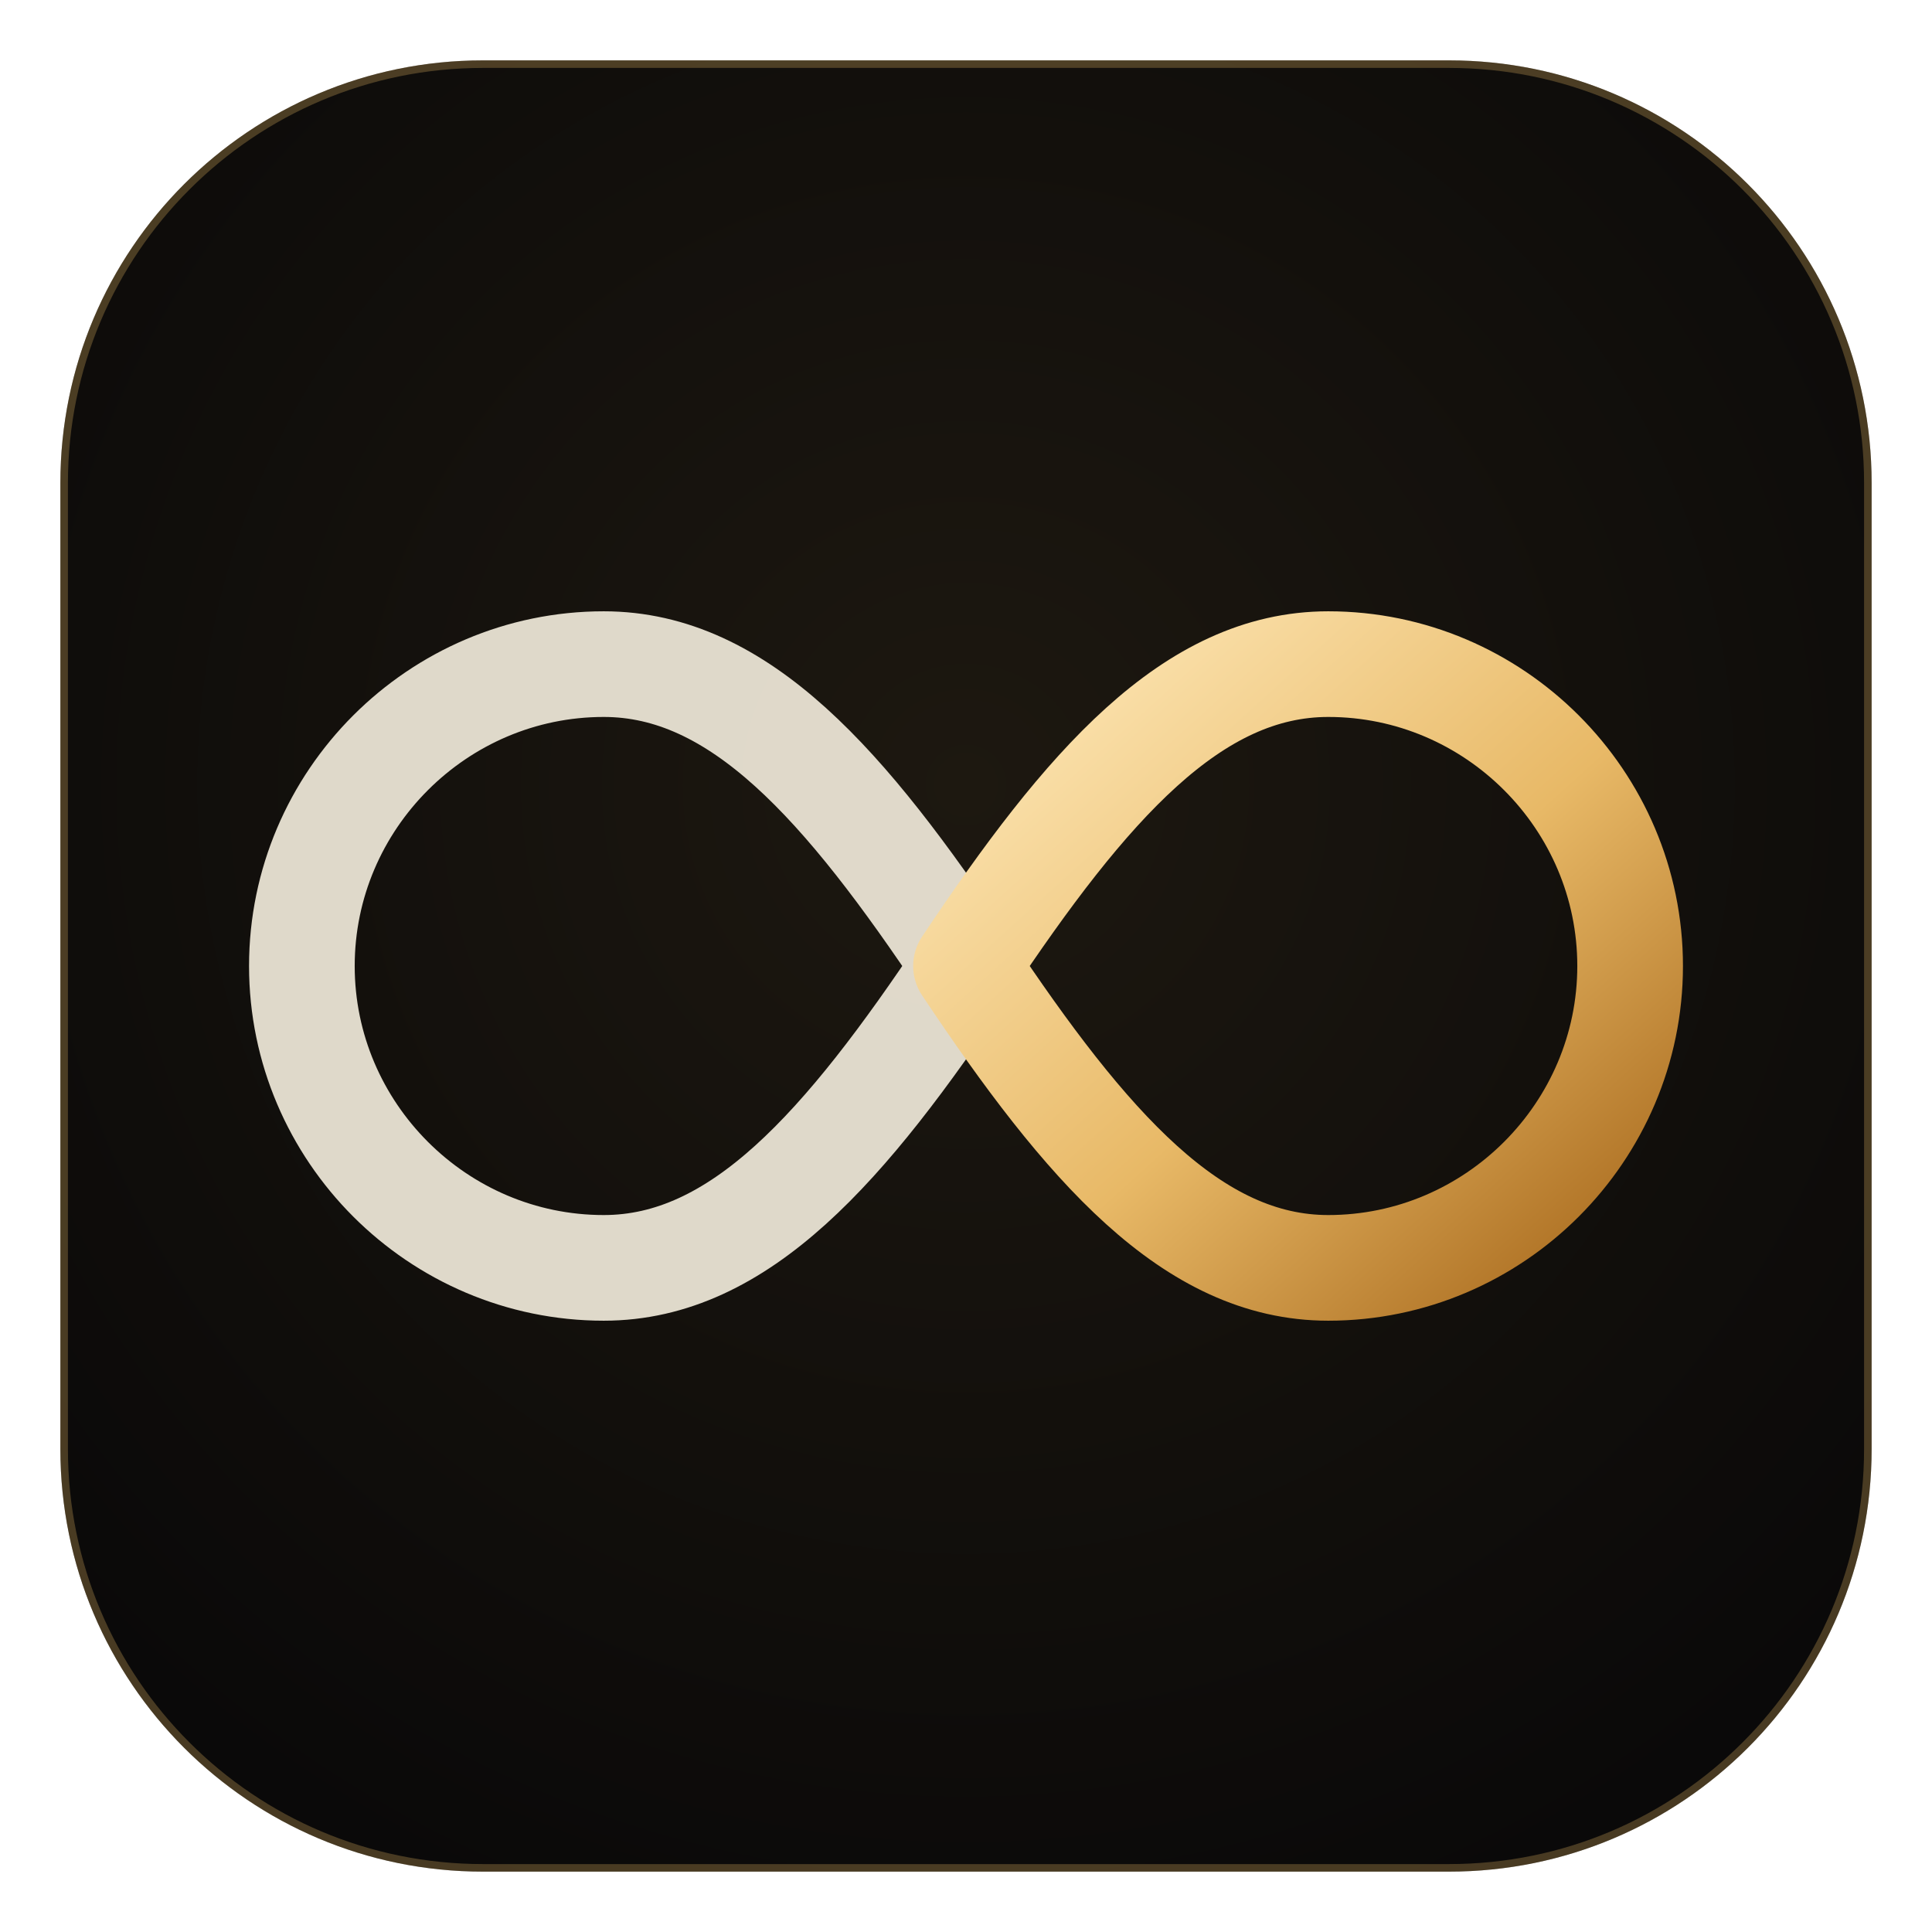
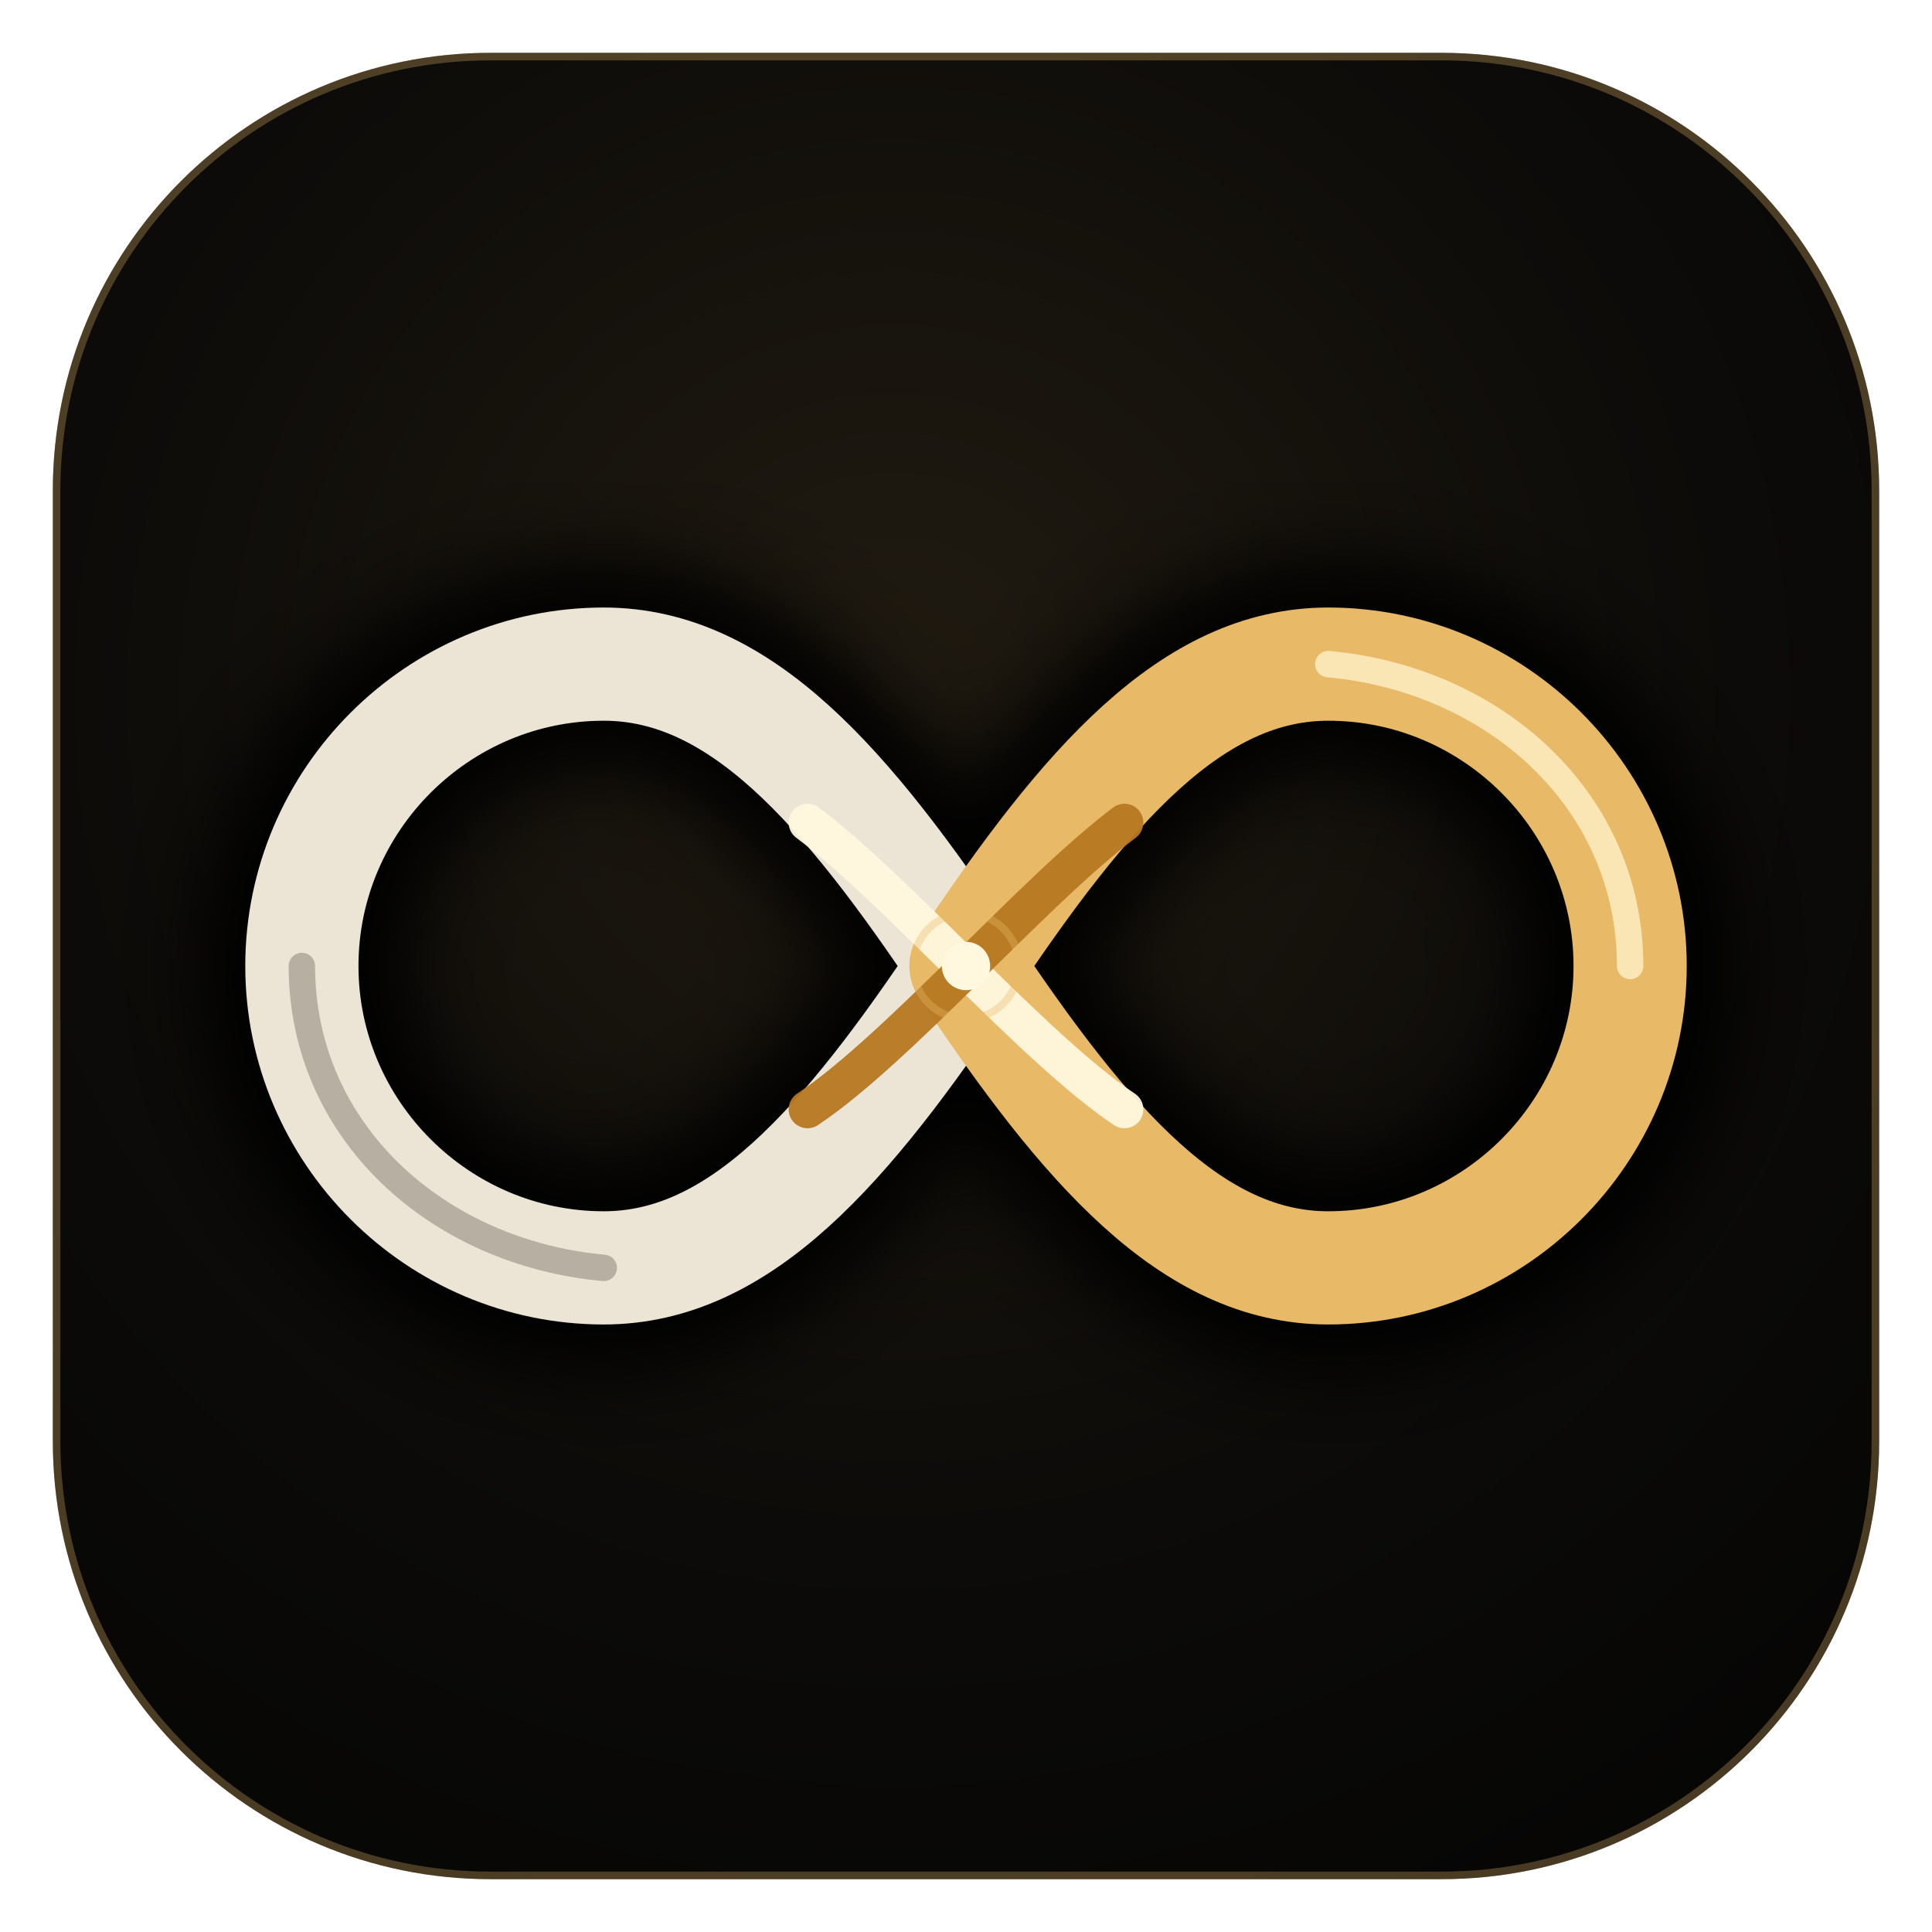
<svg xmlns="http://www.w3.org/2000/svg" viewBox="0 0 256 256" width="256" height="256">
  <defs>
-     <radialGradient id="tile" cx=".5" cy=".4" r=".85">
-       <stop offset="0" stop-color="#1d1810" />
-       <stop offset="1" stop-color="#050507" />
+     <radialGradient id="tile" cx=".46" cy=".35" r=".9">
+       <stop offset="0" stop-color="#211b11" />
+       <stop offset=".52" stop-color="#0c0b09" />
+       <stop offset="1" stop-color="#030303" />
    </radialGradient>
-     <linearGradient id="gold" x1="0" y1="0" x2="1" y2="1">
-       <stop offset="0" stop-color="#ffeabb" />
-       <stop offset=".55" stop-color="#e8b967" />
-       <stop offset="1" stop-color="#a8691c" />
-     </linearGradient>
+     <filter id="glow" x="-30%" y="-30%" width="160%" height="160%">
+       <feGaussianBlur stdDeviation="7" result="b" />
+       <feMerge>
+         <feMergeNode in="b" />
+         <feMergeNode in="SourceGraphic" />
+       </feMerge>
+     </filter>
+     <filter id="shadow" x="-30%" y="-30%" width="160%" height="160%">
+       <feGaussianBlur stdDeviation="4" />
+     </filter>
  </defs>
-   <rect x="8" y="8" width="240" height="240" rx="56" fill="url(#tile)" />
-   <rect x="8.5" y="8.5" width="239" height="239" rx="55.5" fill="none" stroke="#e8b967" stroke-opacity=".28" />
-   <path d="M128 128C112 104 98 88 80 88C58 88 40 106 40 128C40 150 58 168 80 168C98 168 112 152 128 128" fill="none" stroke="#ece5d6" stroke-opacity=".94" stroke-width="14" stroke-linecap="round" stroke-linejoin="round" />
-   <path d="M128 128C144 104 158 88 176 88C198 88 216 106 216 128C216 150 198 168 176 168C158 168 144 152 128 128" fill="none" stroke="url(#gold)" stroke-width="14" stroke-linecap="round" stroke-linejoin="round" />
+   <rect x="7" y="7" width="242" height="242" rx="58" fill="url(#tile)" />
+   <rect x="7.5" y="7.5" width="241" height="241" rx="57.5" fill="none" stroke="#e8b967" stroke-opacity=".3" />
+   <g filter="url(#glow)">
+     <path d="M128 128C112 104 98 88 80 88C58 88 40 106 40 128C40 150 58 168 80 168C98 168 112 152 128 128C144 104 158 88 176 88C198 88 216 106 216 128C216 150 198 168 176 168C158 168 144 152 128 128" fill="none" stroke="#020202" stroke-opacity=".8" stroke-width="24" stroke-linecap="round" stroke-linejoin="round" filter="url(#shadow)" />
+   </g>
+   <path d="M128 128C112 104 98 88 80 88C58 88 40 106 40 128C40 150 58 168 80 168C98 168 112 152 128 128" fill="none" stroke="#ece5d6" stroke-width="15" stroke-linecap="round" stroke-linejoin="round" />
+   <path d="M128 128C144 104 158 88 176 88C198 88 216 106 216 128C216 150 198 168 176 168C158 168 144 152 128 128" fill="none" stroke="#e8b967" stroke-width="15" stroke-linecap="round" stroke-linejoin="round" />
+   <path d="M176 88C198 90 216 106 216 128" fill="none" stroke="#fff2c9" stroke-opacity=".78" stroke-width="3.5" stroke-linecap="round" />
+   <path d="M80 168C58 166 40 150 40 128" fill="none" stroke="#817a6e" stroke-opacity=".5" stroke-width="3.5" stroke-linecap="round" />
+   <path d="M107 109C119 118 137 139 149 147" fill="none" stroke="#fff8df" stroke-opacity=".95" stroke-width="5" stroke-linecap="round" />
+   <path d="M149 109C137 118 119 139 107 147" fill="none" stroke="#b87822" stroke-opacity=".95" stroke-width="5" stroke-linecap="round" />
+   <circle cx="128" cy="128" r="3.2" fill="#fff8df" />
+   <circle cx="128" cy="128" r="7" fill="none" stroke="#e8b967" stroke-opacity=".35" />
</svg>
